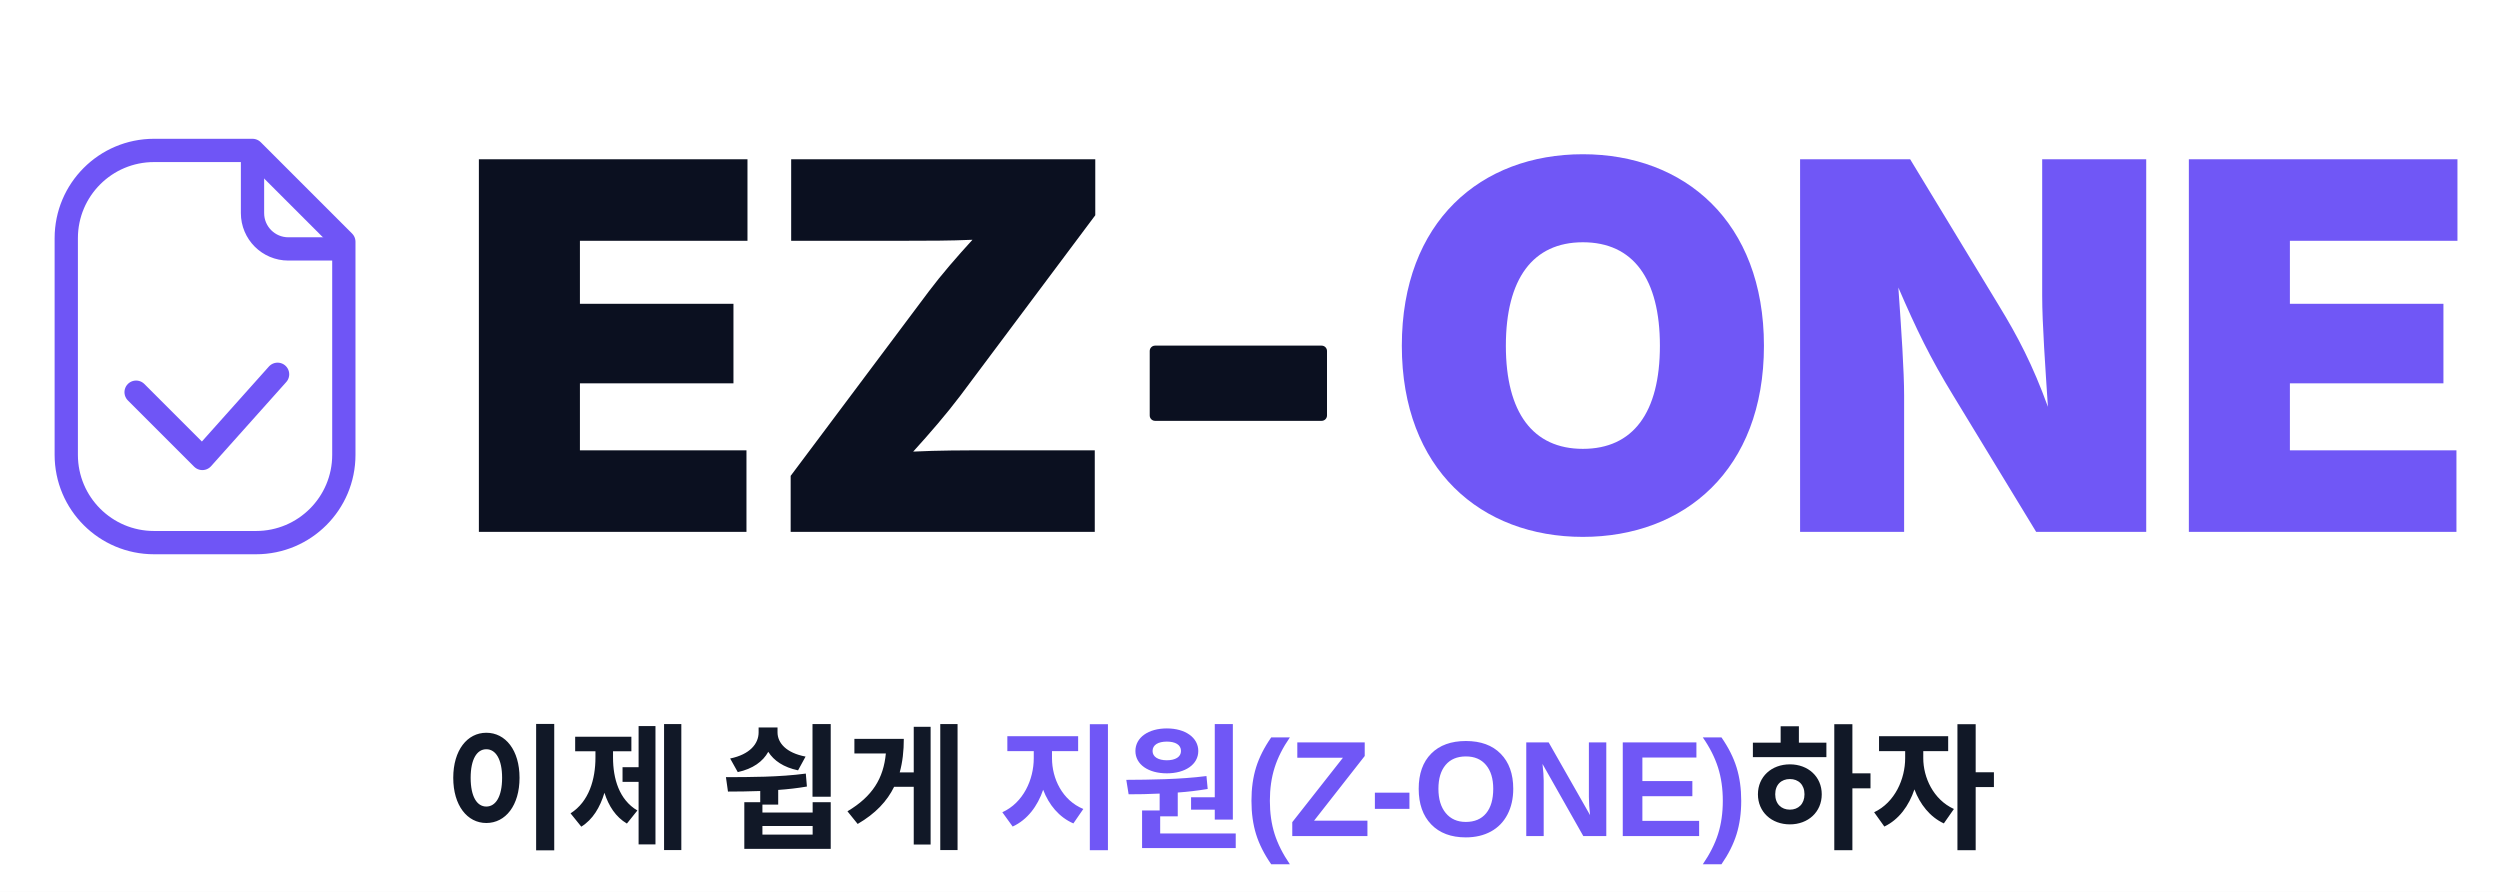
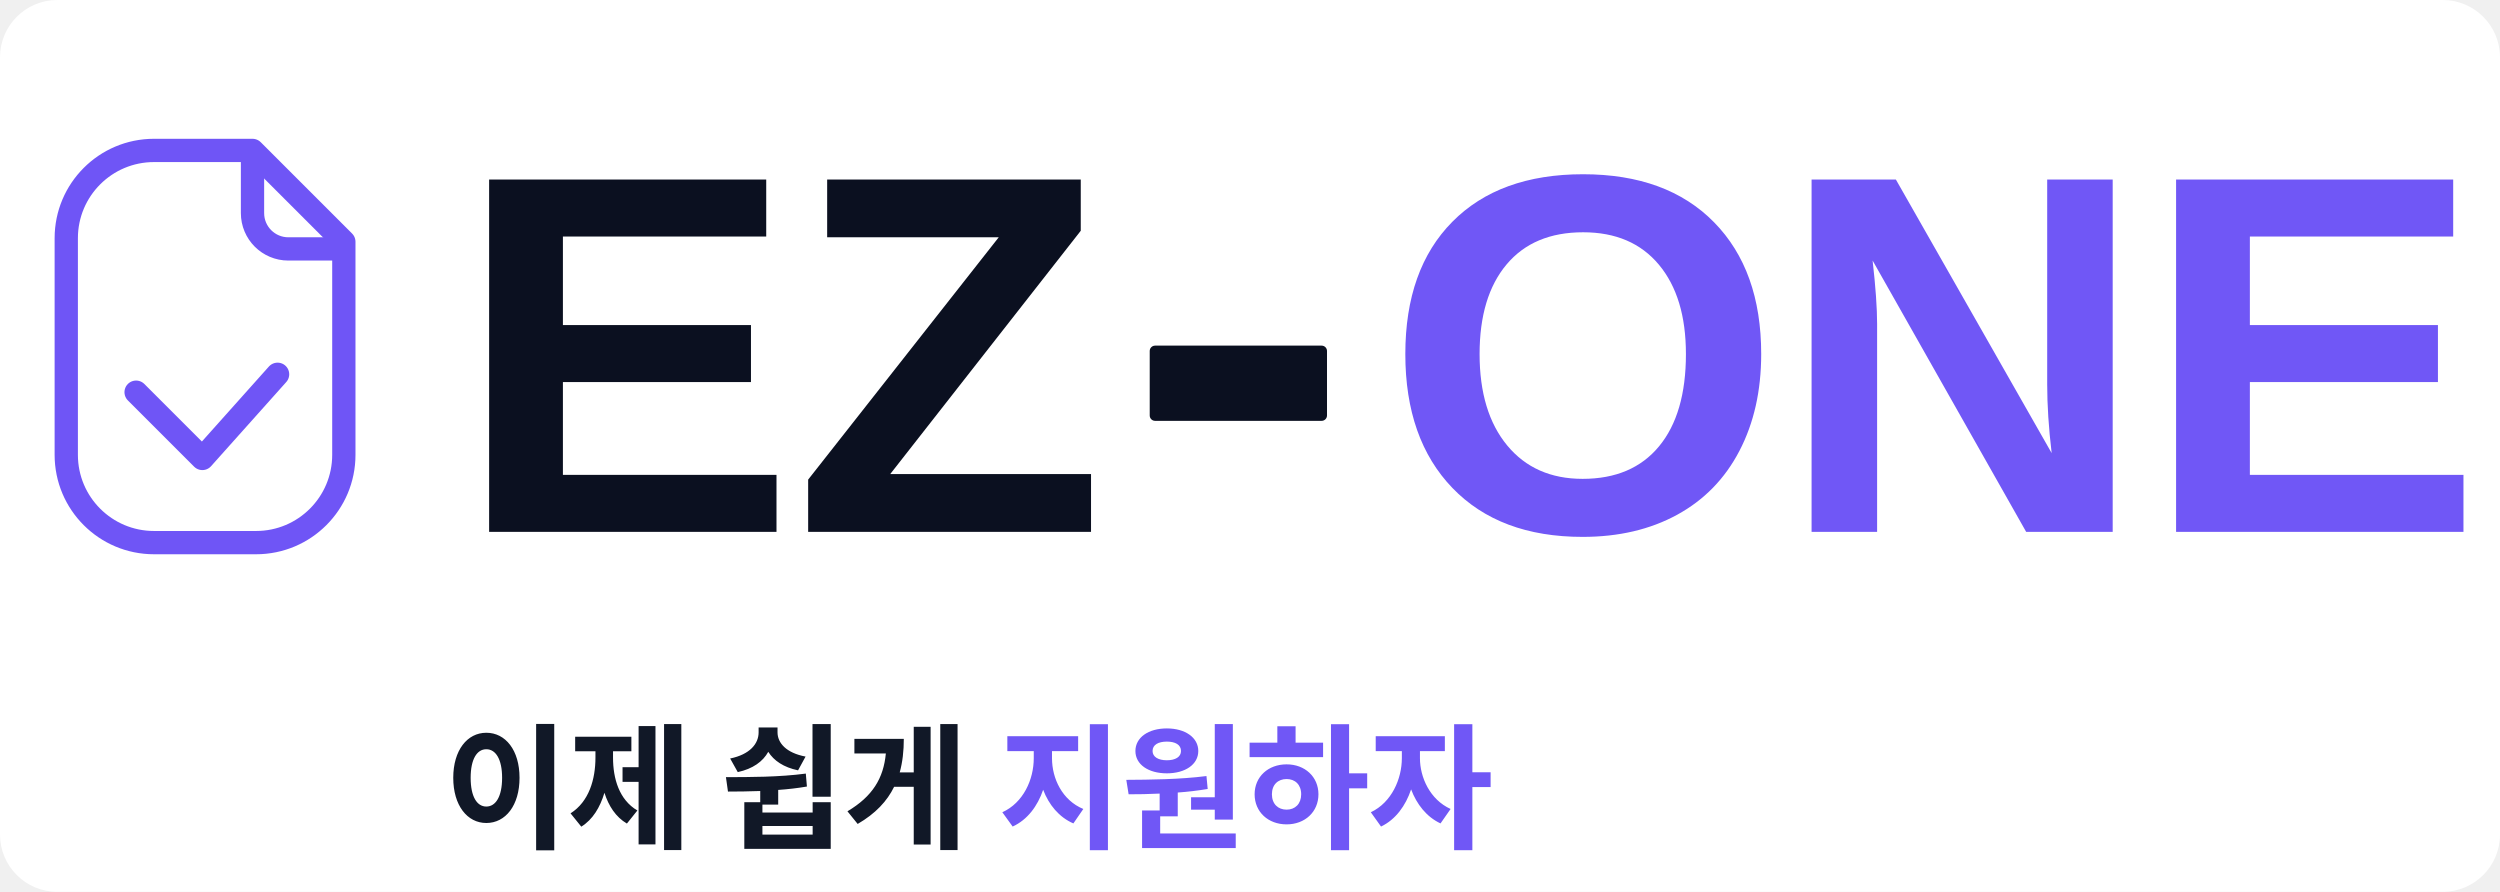
<svg xmlns="http://www.w3.org/2000/svg" width="1396" height="498" viewBox="0 0 1396 498" fill="none" role="img" aria-labelledby="title desc">
-   <rect width="1396" height="498" fill="#FFFFFF" />
+   <rect width="1396" height="498" rx="32" fill="#FFFFFF" />
  <g stroke="#6F55F6" stroke-width="13" stroke-linecap="round" stroke-linejoin="round">
    <path d="M37 133C37 105.938 58.938 84 86 84H141L192 135V254C192 281.062 170.062 303 143 303H86C58.938 303 37 281.062 37 254V133Z" />
    <path d="M141 85V119C141 130.046 149.954 139 161 139H191" />
    <path d="M76 219L113 256L155 209" />
  </g>
-   <text x="254" y="297" fill="#0B1020" font-family="Inter, Pretendard, 'Noto Sans KR', 'Malgun Gothic', Arial, sans-serif" font-size="286" font-weight="900" letter-spacing="-2">EZ</text>
+   <text x="254" y="297" fill="#0B1020" font-family="Pretendard, 'Noto Sans KR', 'Malgun Gothic', Arial, sans-serif" font-size="286" font-weight="900" letter-spacing="-2">EZ</text>
  <rect x="642" y="193" width="99" height="42" rx="3" fill="#0B1020" />
-   <text x="773" y="297" fill="#7057F6" font-family="Inter, Pretendard, 'Noto Sans KR', 'Malgun Gothic', Arial, sans-serif" font-size="286" font-weight="900" letter-spacing="-3">ONE</text>
+   <text x="773" y="297" fill="#7057F6" font-family="Pretendard, 'Noto Sans KR', 'Malgun Gothic', Arial, sans-serif" font-size="286" font-weight="900" letter-spacing="-3">ONE</text>
  <text x="248" y="468" fill="#111827" font-family="Pretendard, 'Noto Sans KR', 'Malgun Gothic', Arial, sans-serif" font-size="76" font-weight="900" letter-spacing="-1">
-     이제 쉽게 <tspan fill="#7057F6">지원(Z-ONE)</tspan>하자
+     이제 쉽게 <tspan fill="#7057F6">지원하자</tspan>
  </text>
</svg>
